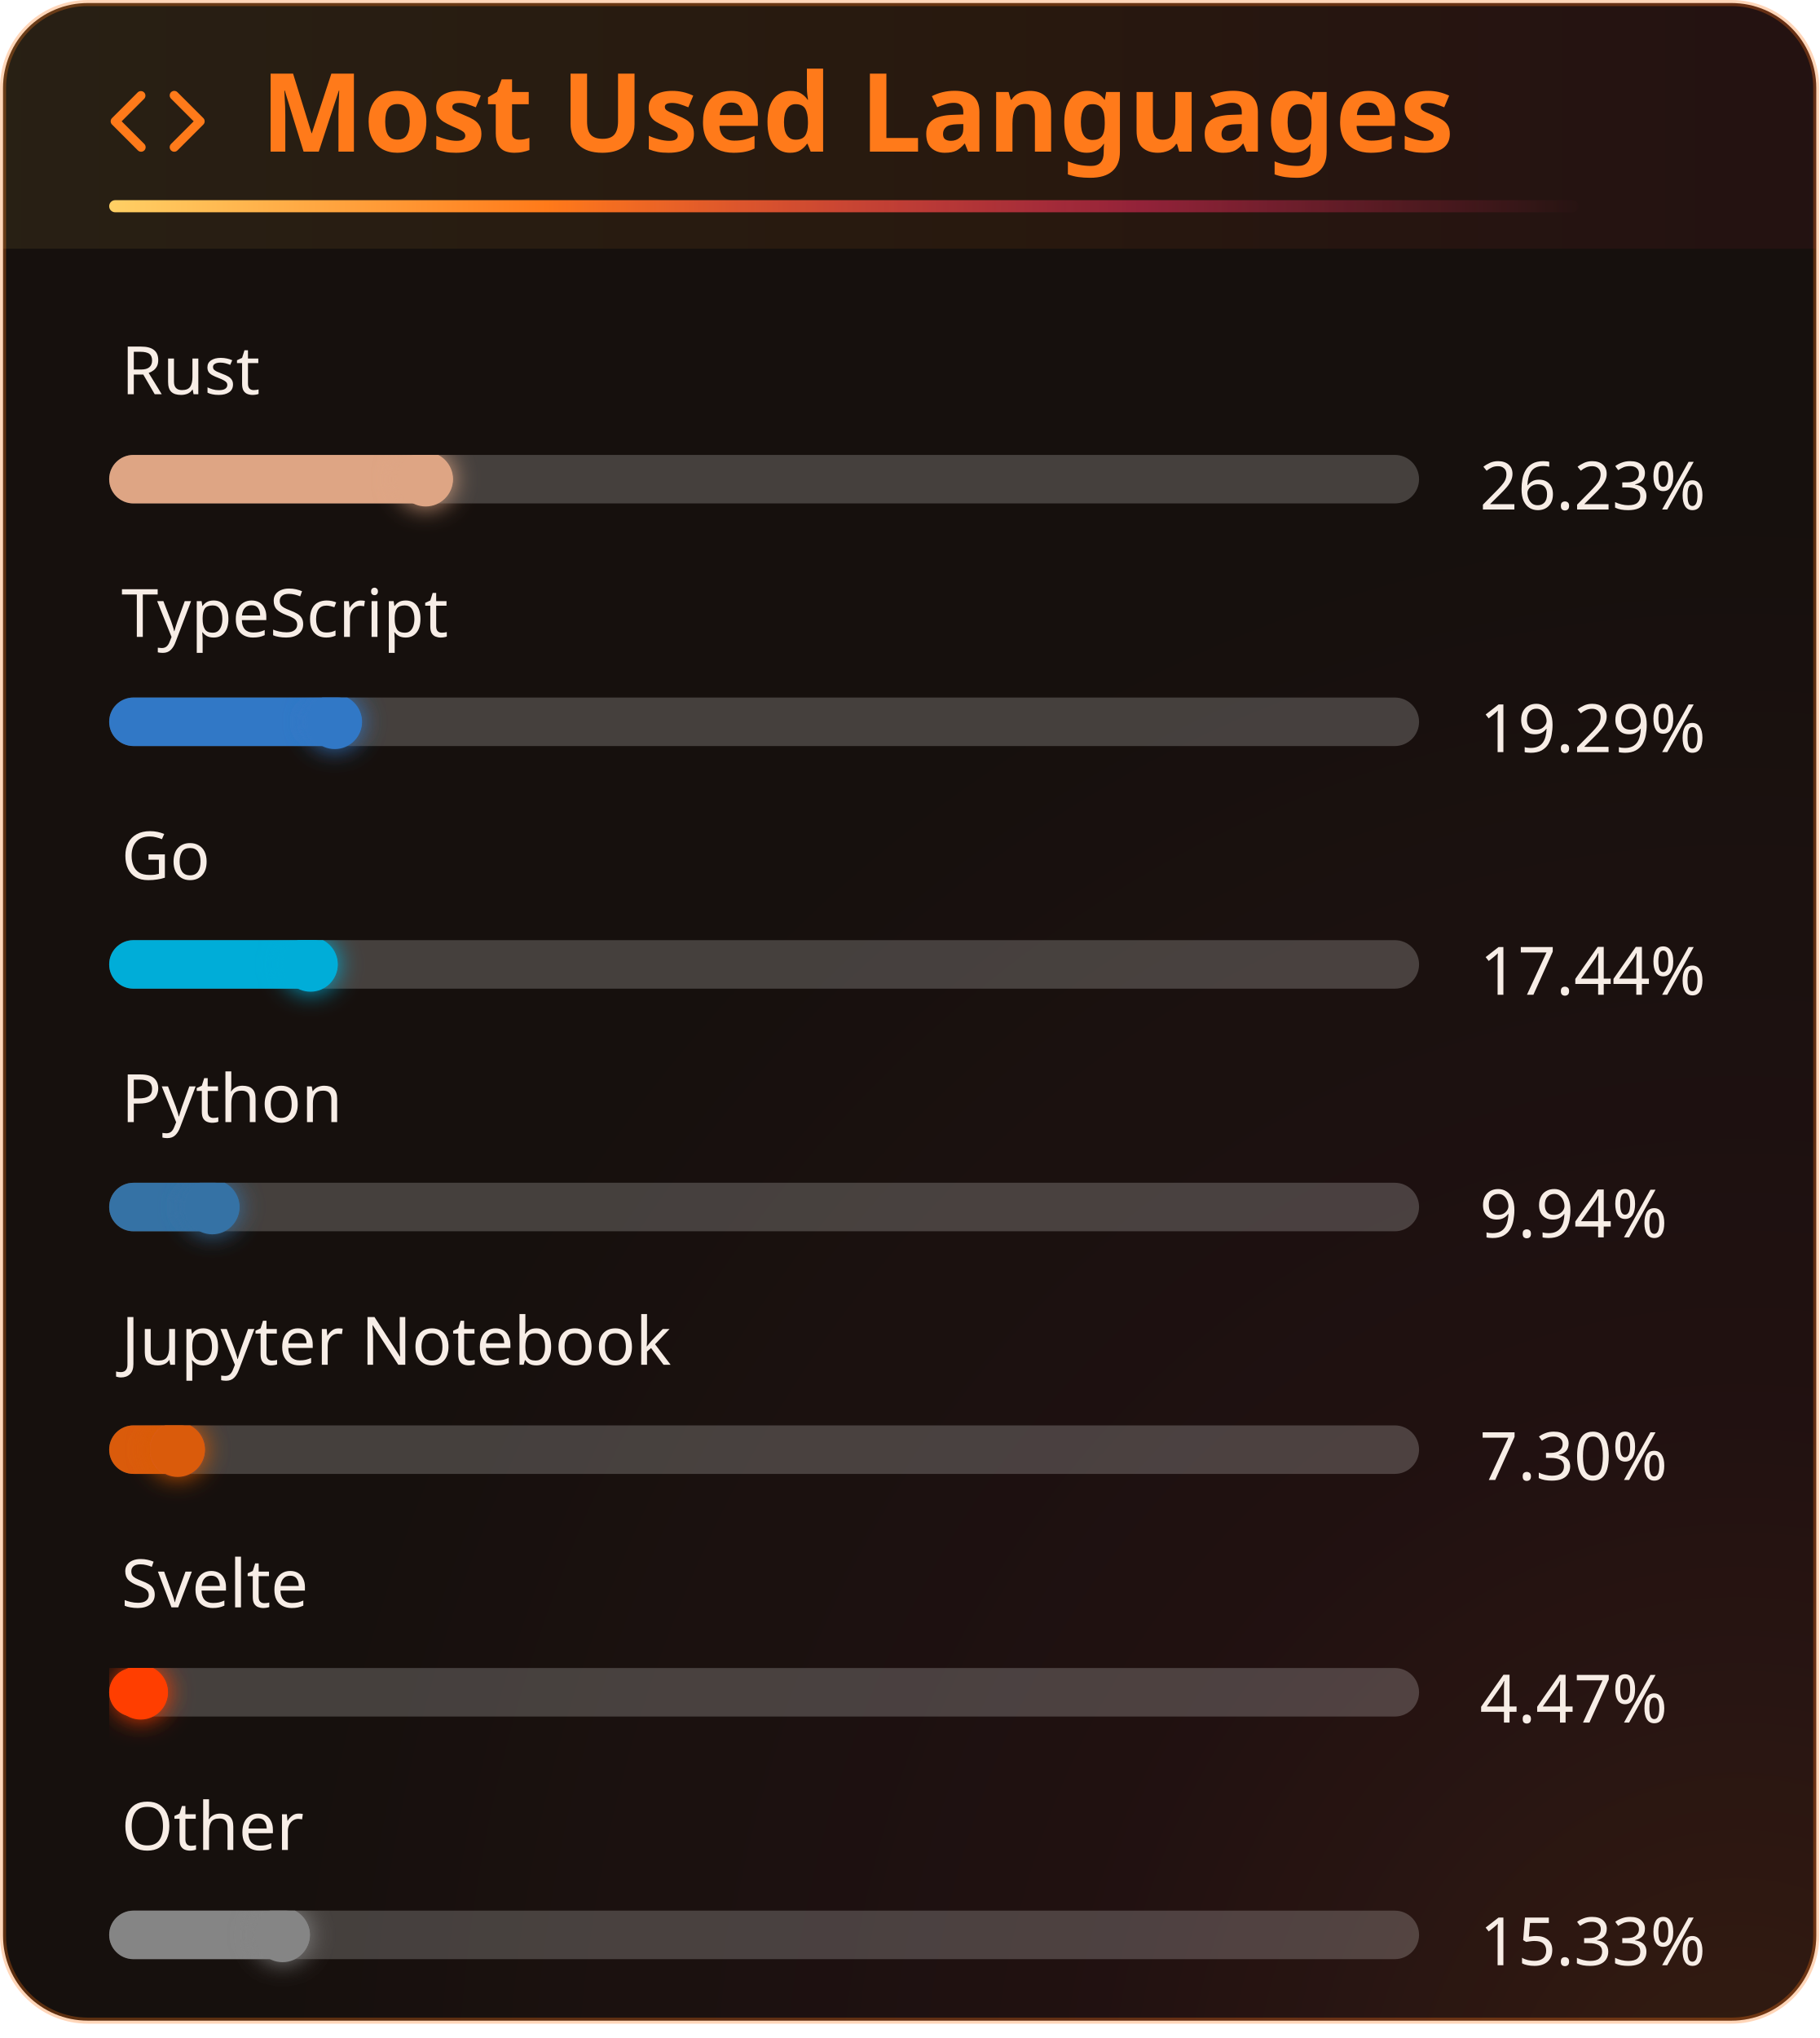
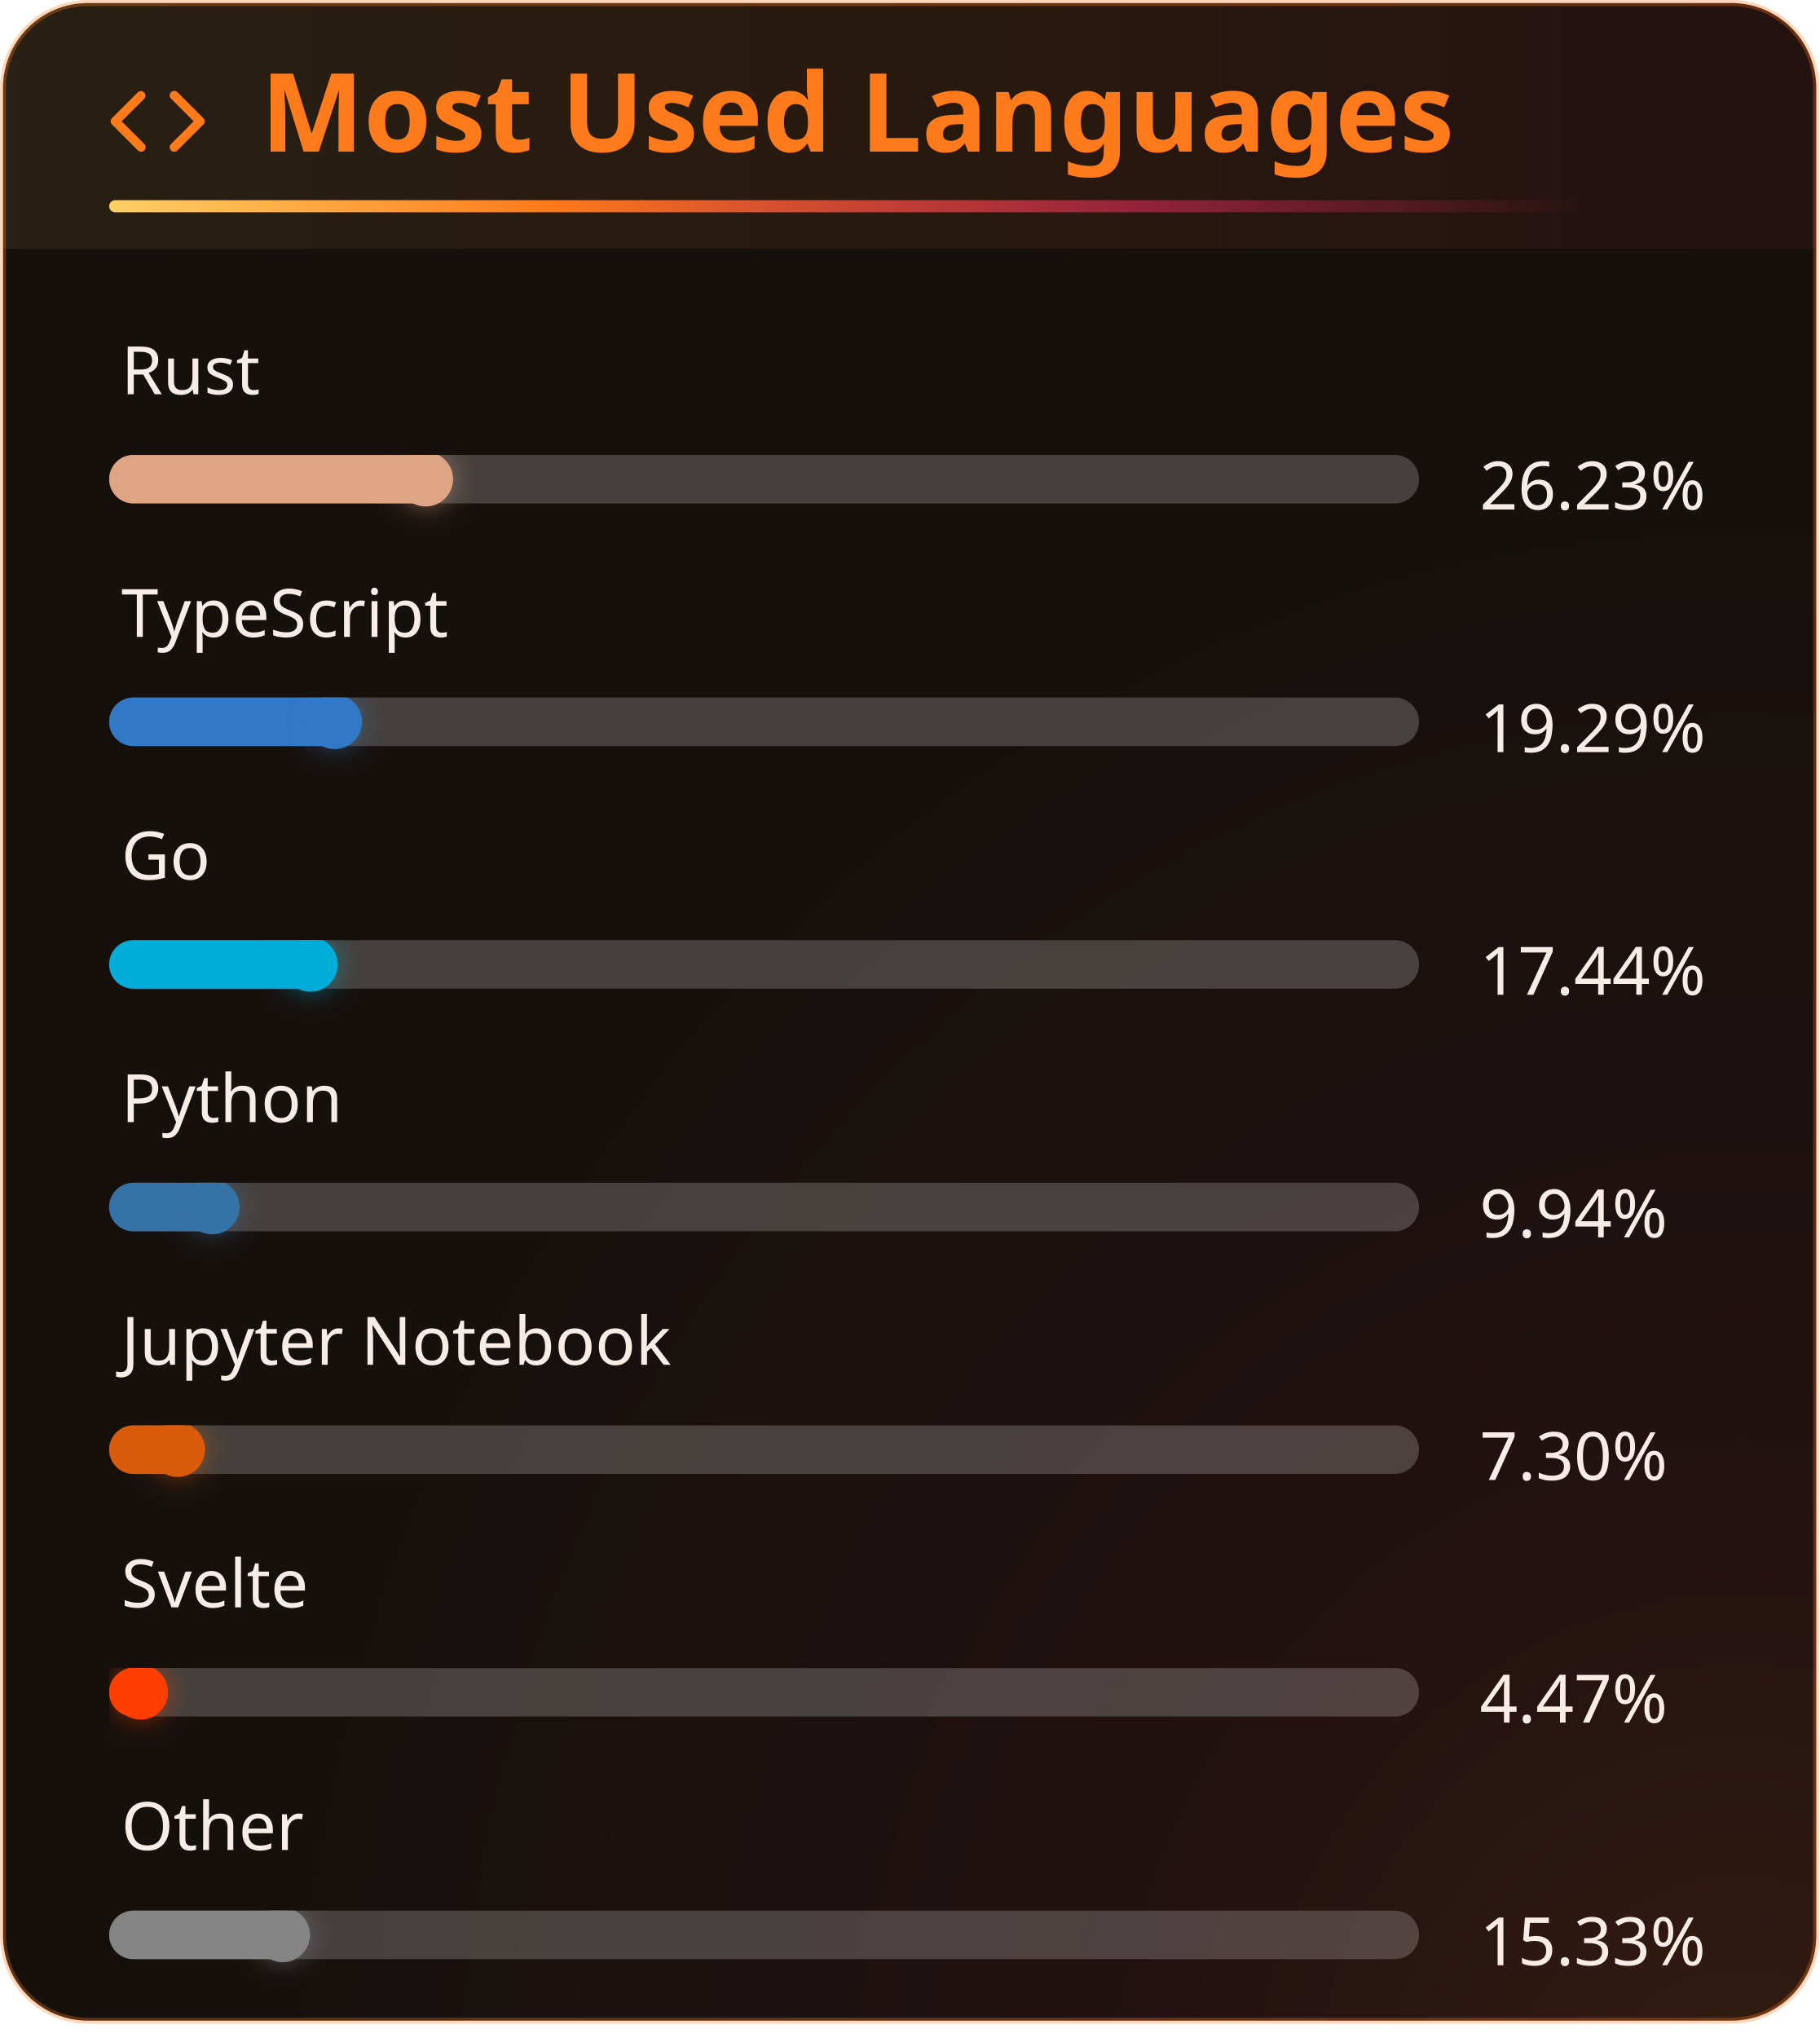
<svg xmlns="http://www.w3.org/2000/svg" width="300" height="336" viewBox="0 0 300 336" fill="none" role="img" aria-labelledby="title-id desc-id">
  <style>
    .header {
      font: 600 18px 'Segoe UI', Ubuntu, "Helvetica Neue", Sans-Serif;
      fill: #ff7a1a;
      animation: fadeInAnimation 0.8s ease-in-out backwards;
    }
    /* The icon reads against the title rather than with it, so it keeps its own color. */
    .title-icon {
      fill: #ff7a1a;
      animation: fadeInAnimation 0.8s ease-in-out backwards;
    }
    .title-accent {
      transform-box: fill-box;
      transform-origin: left center;
      animation: trailAnimation 0.9s cubic-bezier(0.2, 0.7, 0.2, 1) 0.2s backwards;
    }
    @supports(-moz-appearance: auto) {
      /* Selector detects Firefox */
      .header {
        font-size: 15.5px;
      }
    }
    @keyframes slideInAnimation {
      from {
        width: 0;
      }
      to {
        width: calc(100%-100px);
      }
    }
    @keyframes growWidthAnimation {
      from {
        width: 0;
      }
      to {
        width: 100%;
      }
    }
    .stat {
      font: 400 14px 'Segoe UI', Ubuntu, "Helvetica Neue", Sans-Serif;
      fill: #f7ede6;
    }
    @supports(-moz-appearance: auto) {
      /* Selector detects Firefox */
      .stat {
        font-size: 12px;
      }
    }
    .bold {
      font-weight: 600;
    }
    .lang-name {
      font: 400 11px 'Segoe UI', Ubuntu, "Helvetica Neue", Sans-Serif;
      fill: #f7ede6;
    }
    .stagger {
      animation: fadeInAnimation 0.3s ease-in-out backwards;
    }
    #rect-mask rect {
      animation: slideInAnimation 1s ease-in-out backwards;
    }
    .lang-progress {
      animation: growWidthAnimation 0.6s ease-in-out backwards;
    }
    .progress-background {
      fill: #ffffff33;
    }
    .lang-tip {
      animation: fadeInAnimation 0.4s ease-in-out backwards;
    }
    /* Animations */
    @keyframes scaleInAnimation {
      from {
        transform: translate(-5px, 5px) scale(0);
      }
      to {
        transform: translate(-5px, 5px) scale(1);
      }
    }
    @keyframes fadeInAnimation {
      from {
        opacity: 0;
      }
      to {
        opacity: 1;
      }
    }
    @keyframes trailAnimation {
      from {
        transform: scaleX(0);
      }
    }
    @media (prefers-reduced-motion: reduce) {
      * {
        animation-duration: 0s !important;
        animation-delay: 0s !important;
      }
    }
  </style>
  <defs>
    <linearGradient id="heat" x1="0" y1="0" x2="1" y2="0">
      <stop offset="0" class="heat-0" stop-color="#ffd166" />
      <stop offset="0.55" class="heat-1" stop-color="#ff7a1a" />
      <stop offset="1" class="heat-2" stop-color="#ff2e63" />
    </linearGradient>
    <linearGradient id="heat-ring" x1="0" y1="1" x2="1" y2="0">
      <stop offset="0" class="heat-0" stop-color="#ffd166" />
      <stop offset="0.55" class="heat-1" stop-color="#ff7a1a" />
      <stop offset="1" class="heat-2" stop-color="#ff2e63" />
    </linearGradient>
    <linearGradient id="heat-trail" x1="0" y1="0" x2="1" y2="0">
      <stop offset="0" class="heat-0" stop-color="#ffd166" />
      <stop offset="0.3" class="heat-1" stop-color="#ff7a1a" />
      <stop offset="0.7" class="heat-2" stop-color="#ff2e63" stop-opacity="0.5" />
      <stop offset="1" class="heat-2" stop-color="#ff2e63" stop-opacity="0" />
    </linearGradient>
    <linearGradient id="heat-band" x1="0" y1="0" x2="1" y2="0">
      <stop offset="0" class="band-0" stop-color="#ffd166" stop-opacity="0.08" />
      <stop offset="0.55" class="band-1" stop-color="#ff7a1a" stop-opacity="0.08" />
      <stop offset="1" class="band-2" stop-color="#ff2e63" stop-opacity="0.056" />
    </linearGradient>
    <radialGradient id="heat-glow" cx="0.95" cy="1.05" r="0.8">
      <stop offset="0" class="glow-core" stop-color="#ff7a1a" stop-opacity="0.13" />
      <stop offset="0.45" class="glow-edge" stop-color="#ff2e63" stop-opacity="0.046" />
      <stop offset="1" class="heat-2" stop-color="#ff2e63" stop-opacity="0" />
    </radialGradient>
    <filter id="heat-bloom" x="-50%" y="-50%" width="200%" height="200%">
      <feGaussianBlur stdDeviation="2" />
+       <feComponentTransfer>
+         <feFuncA type="linear" slope="0.5" />
+       </feComponentTransfer>
    </filter>
  </defs>
  <rect data-testid="card-bg" class="card-bg" x="0.5" y="0.5" rx="14" height="99%" width="299" stroke="#ff7a1a4d" fill="#16100d" stroke-opacity="1" />
  <rect data-testid="card-glow" x="0.5" y="0.5" rx="14" height="99%" width="299" fill="url(#heat-glow)" />
  <path data-testid="title-band" d="M0.5 14.5a14 14 0 0 1 14 -14h271a14 14 0 0 1 14 14v26.5h-299z" fill="url(#heat-band)" />
  <g data-testid="card-title" transform="translate(18, 25)">
    <g>
      <svg class="title-icon" x="0" y="-13" viewBox="0 0 16 16" version="1.1" width="16" height="16">
        <path d="M4.72 3.22a.75.75 0 0 1 1.06 1.06L2.06 8l3.72 3.72a.75.75 0 1 1-1.06 1.06L.47 8.53a.75.75 0 0 1 0-1.06Zm6.56 0a.75.75 0 1 0-1.06 1.06L13.94 8l-3.72 3.72a.75.75 0 1 0 1.06 1.06l4.25-4.25a.75.75 0 0 0 0-1.06Z" />
      </svg>
    </g>
    <g transform="translate(25, 0)">
      <text x="0" y="0" class="header" data-testid="header">Most Used Languages</text>
    </g>
    <rect data-testid="title-accent" class="title-accent" x="0" y="8" width="242.3" height="2" rx="1" fill="url(#heat-trail)" />
  </g>
  <g data-testid="main-card-body" transform="translate(0, 50)">
    <svg data-testid="lang-items" x="18">
      <g>
        <g class="stagger" style="animation-delay: 450ms">
          <text data-testid="lang-name" x="2" y="15" class="lang-name">Rust</text>
          <text x="226" y="34" class="lang-name">26.23%</text>
          <svg width="216" x="0" y="25">
            <rect data-testid="progress-background" class="progress-background" rx="4" ry="4" x="0" y="0" width="216" height="8" />
            <svg data-testid="lang-progress" width="26.231%">
              <rect width="100%" height="8" fill="#dea584" rx="4" ry="4" x="0" y="0" class="lang-progress" style="animation-delay: 750ms;" />
            </svg>
            <circle data-testid="lang-tip-glow" class="lang-tip" cx="52.2" cy="4" r="4.5" fill="#dea584" filter="url(#heat-bloom)" style="animation-delay: 1150ms;" />
            <circle data-testid="lang-tip" class="lang-tip" cx="52.2" cy="4" r="4.5" fill="#dea584" style="animation-delay: 1150ms;" />
          </svg>
        </g>
      </g>
      <g transform="translate(0, 40)">
        <g class="stagger" style="animation-delay: 600ms">
          <text data-testid="lang-name" x="2" y="15" class="lang-name">TypeScript</text>
          <text x="226" y="34" class="lang-name">19.29%</text>
          <svg width="216" x="0" y="25">
            <rect data-testid="progress-background" class="progress-background" rx="4" ry="4" x="0" y="0" width="216" height="8" />
            <svg data-testid="lang-progress" width="19.287%">
              <rect width="100%" height="8" fill="#3178c6" rx="4" ry="4" x="0" y="0" class="lang-progress" style="animation-delay: 900ms;" />
            </svg>
            <circle data-testid="lang-tip-glow" class="lang-tip" cx="37.2" cy="4" r="4.5" fill="#3178c6" filter="url(#heat-bloom)" style="animation-delay: 1300ms;" />
            <circle data-testid="lang-tip" class="lang-tip" cx="37.2" cy="4" r="4.5" fill="#3178c6" style="animation-delay: 1300ms;" />
          </svg>
        </g>
      </g>
      <g transform="translate(0, 80)">
        <g class="stagger" style="animation-delay: 750ms">
          <text data-testid="lang-name" x="2" y="15" class="lang-name">Go</text>
          <text x="226" y="34" class="lang-name">17.44%</text>
          <svg width="216" x="0" y="25">
            <rect data-testid="progress-background" class="progress-background" rx="4" ry="4" x="0" y="0" width="216" height="8" />
            <svg data-testid="lang-progress" width="17.436%">
              <rect width="100%" height="8" fill="#00ADD8" rx="4" ry="4" x="0" y="0" class="lang-progress" style="animation-delay: 1050ms;" />
            </svg>
            <circle data-testid="lang-tip-glow" class="lang-tip" cx="33.2" cy="4" r="4.5" fill="#00ADD8" filter="url(#heat-bloom)" style="animation-delay: 1450ms;" />
            <circle data-testid="lang-tip" class="lang-tip" cx="33.2" cy="4" r="4.5" fill="#00ADD8" style="animation-delay: 1450ms;" />
          </svg>
        </g>
      </g>
      <g transform="translate(0, 120)">
        <g class="stagger" style="animation-delay: 900ms">
          <text data-testid="lang-name" x="2" y="15" class="lang-name">Python</text>
          <text x="226" y="34" class="lang-name">9.94%</text>
          <svg width="216" x="0" y="25">
            <rect data-testid="progress-background" class="progress-background" rx="4" ry="4" x="0" y="0" width="216" height="8" />
            <svg data-testid="lang-progress" width="9.942%">
              <rect width="100%" height="8" fill="#3572A5" rx="4" ry="4" x="0" y="0" class="lang-progress" style="animation-delay: 1200ms;" />
            </svg>
            <circle data-testid="lang-tip-glow" class="lang-tip" cx="17" cy="4" r="4.5" fill="#3572A5" filter="url(#heat-bloom)" style="animation-delay: 1600ms;" />
            <circle data-testid="lang-tip" class="lang-tip" cx="17" cy="4" r="4.5" fill="#3572A5" style="animation-delay: 1600ms;" />
          </svg>
        </g>
      </g>
      <g transform="translate(0, 160)">
        <g class="stagger" style="animation-delay: 1050ms">
          <text data-testid="lang-name" x="2" y="15" class="lang-name">Jupyter Notebook</text>
          <text x="226" y="34" class="lang-name">7.30%</text>
          <svg width="216" x="0" y="25">
            <rect data-testid="progress-background" class="progress-background" rx="4" ry="4" x="0" y="0" width="216" height="8" />
            <svg data-testid="lang-progress" width="7.303%">
              <rect width="100%" height="8" fill="#DA5B0B" rx="4" ry="4" x="0" y="0" class="lang-progress" style="animation-delay: 1350ms;" />
            </svg>
            <circle data-testid="lang-tip-glow" class="lang-tip" cx="11.3" cy="4" r="4.5" fill="#DA5B0B" filter="url(#heat-bloom)" style="animation-delay: 1750ms;" />
            <circle data-testid="lang-tip" class="lang-tip" cx="11.3" cy="4" r="4.5" fill="#DA5B0B" style="animation-delay: 1750ms;" />
          </svg>
        </g>
      </g>
      <g transform="translate(0, 200)">
        <g class="stagger" style="animation-delay: 1200ms">
          <text data-testid="lang-name" x="2" y="15" class="lang-name">Svelte</text>
          <text x="226" y="34" class="lang-name">4.47%</text>
          <svg width="216" x="0" y="25">
            <rect data-testid="progress-background" class="progress-background" rx="4" ry="4" x="0" y="0" width="216" height="8" />
            <svg data-testid="lang-progress" width="4.475%">
              <rect width="100%" height="8" fill="#ff3e00" rx="4" ry="4" x="0" y="0" class="lang-progress" style="animation-delay: 1500ms;" />
            </svg>
            <circle data-testid="lang-tip-glow" class="lang-tip" cx="5.2" cy="4" r="4.5" fill="#ff3e00" filter="url(#heat-bloom)" style="animation-delay: 1900ms;" />
            <circle data-testid="lang-tip" class="lang-tip" cx="5.2" cy="4" r="4.5" fill="#ff3e00" style="animation-delay: 1900ms;" />
          </svg>
        </g>
      </g>
      <g transform="translate(0, 240)">
        <g class="stagger" style="animation-delay: 1350ms">
          <text data-testid="lang-name" x="2" y="15" class="lang-name">Other</text>
          <text x="226" y="34" class="lang-name">15.33%</text>
          <svg width="216" x="0" y="25">
            <rect data-testid="progress-background" class="progress-background" rx="4" ry="4" x="0" y="0" width="216" height="8" />
            <svg data-testid="lang-progress" width="15.327%">
              <rect width="100%" height="8" fill="#858585" rx="4" ry="4" x="0" y="0" class="lang-progress" style="animation-delay: 1650ms;" />
            </svg>
            <circle data-testid="lang-tip-glow" class="lang-tip" cx="28.6" cy="4" r="4.5" fill="#858585" filter="url(#heat-bloom)" style="animation-delay: 2050ms;" />
            <circle data-testid="lang-tip" class="lang-tip" cx="28.6" cy="4" r="4.5" fill="#858585" style="animation-delay: 2050ms;" />
          </svg>
        </g>
      </g>
    </svg>
  </g>
</svg>
